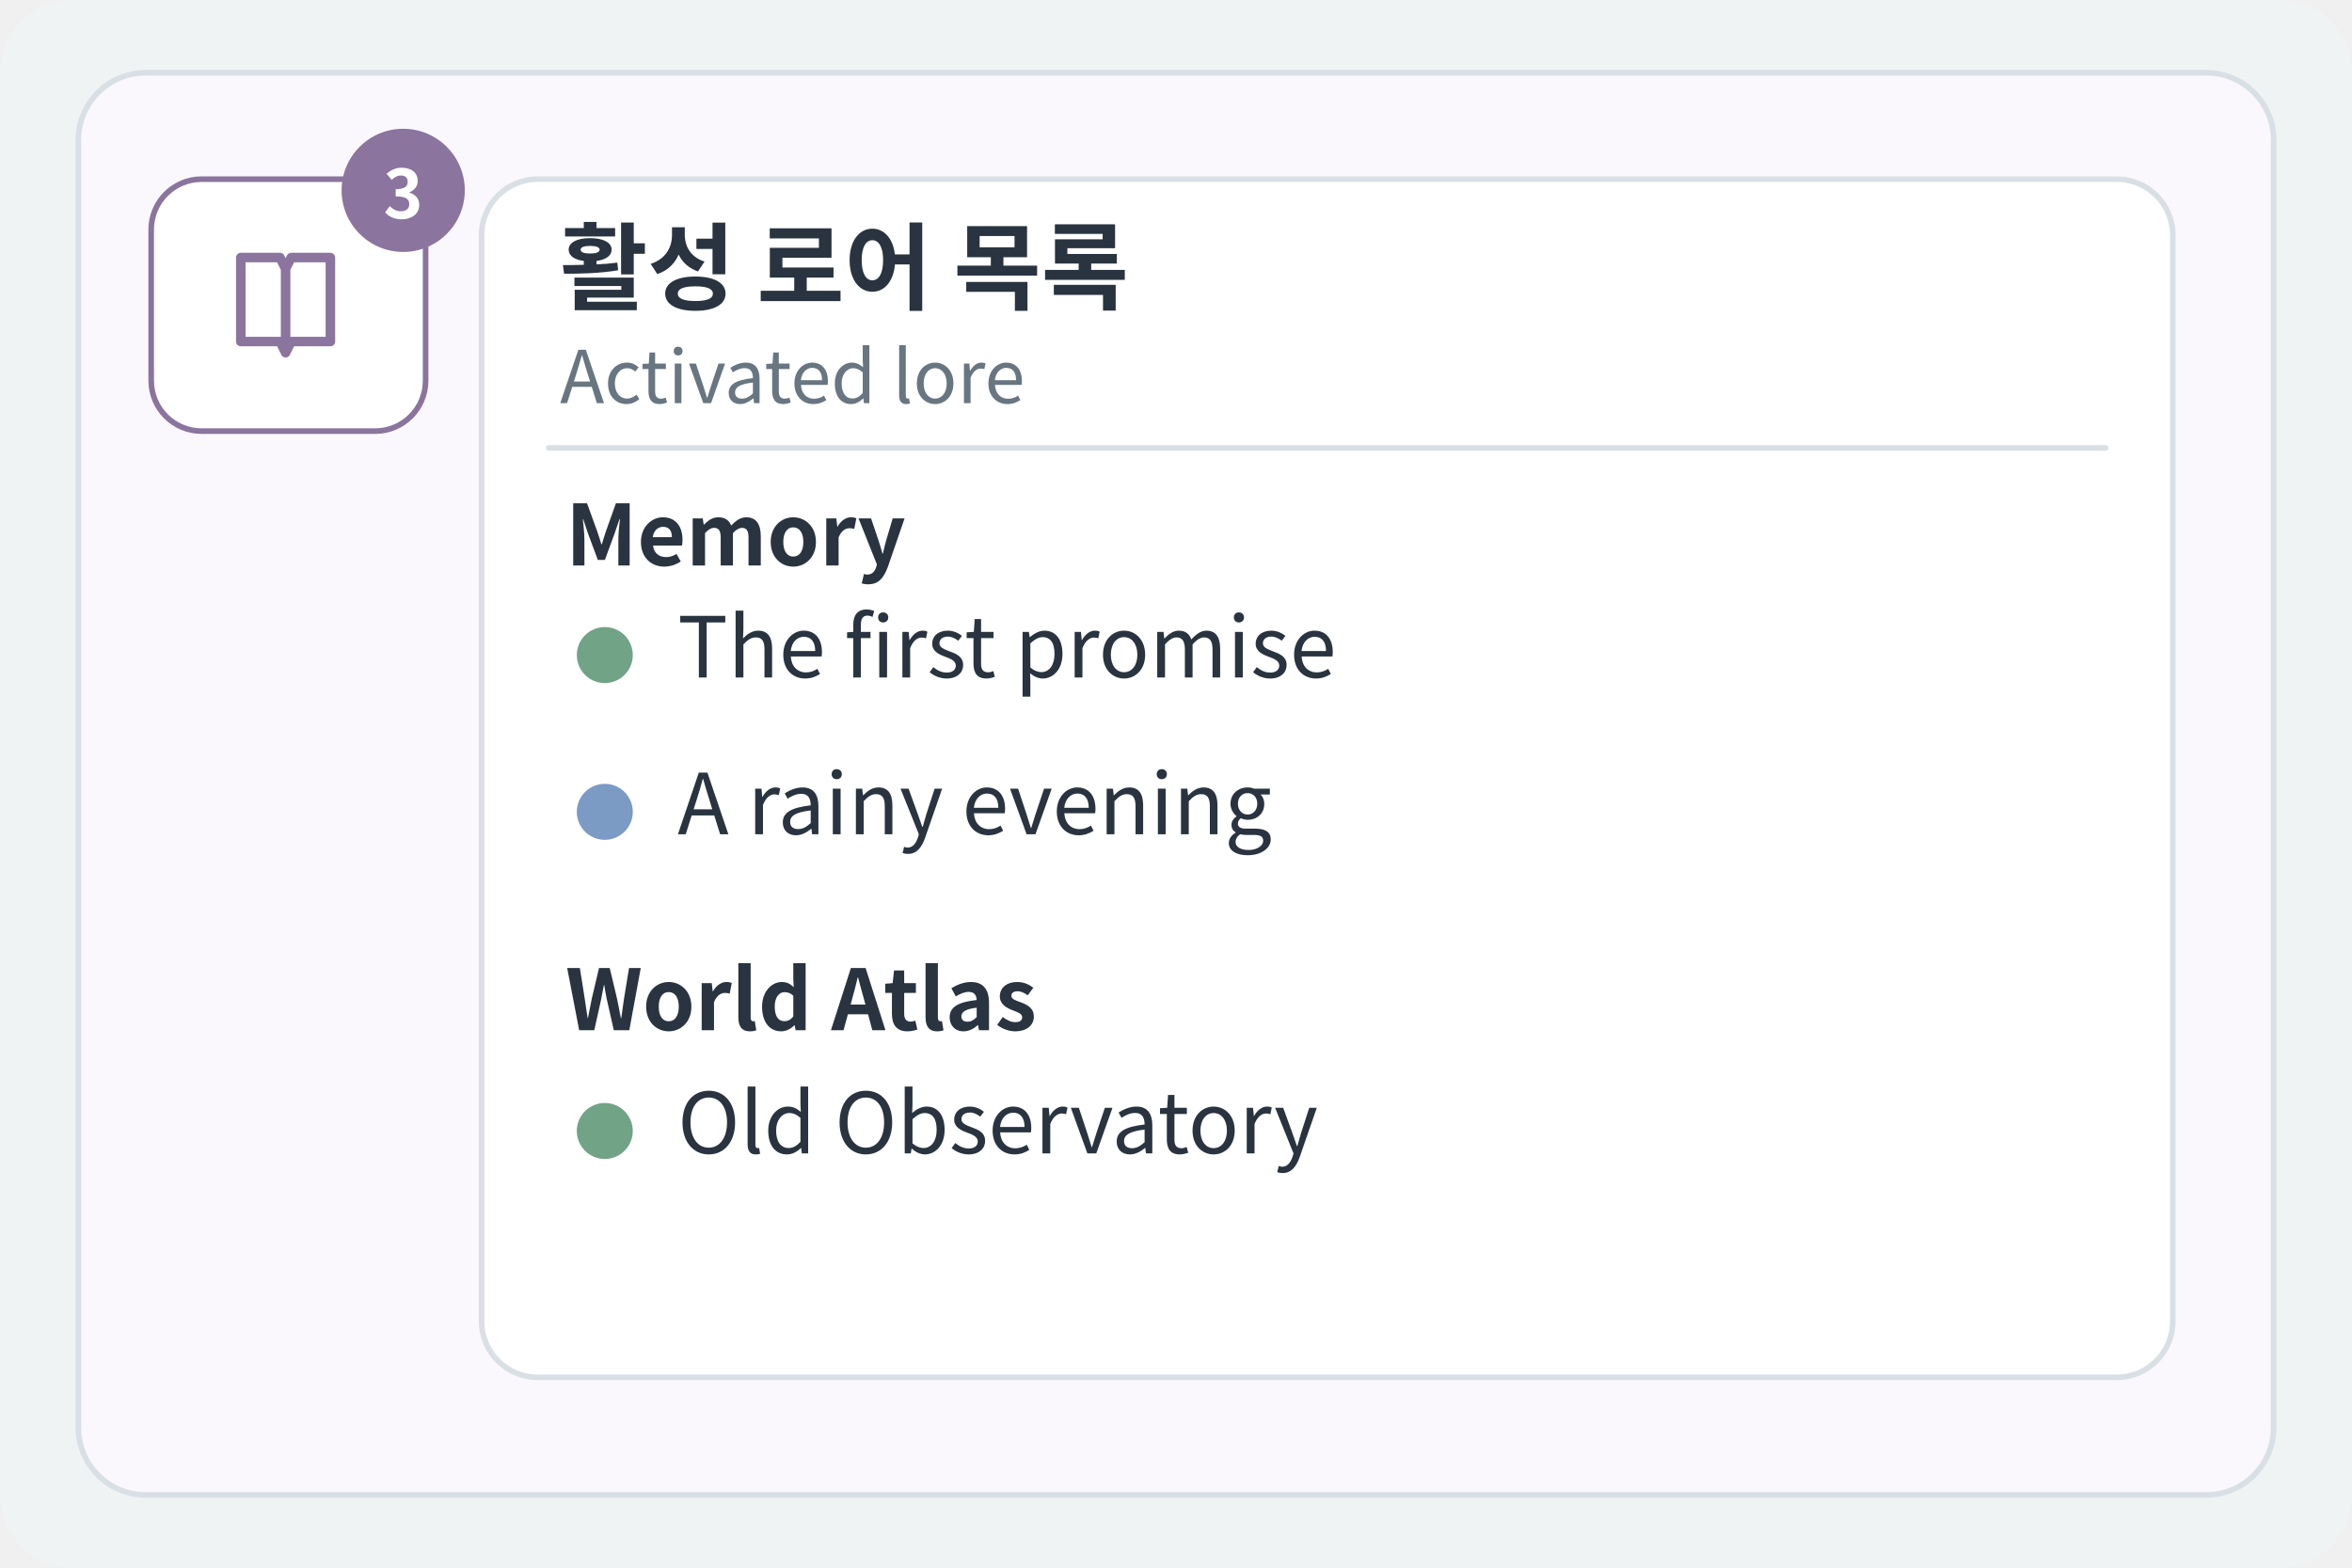
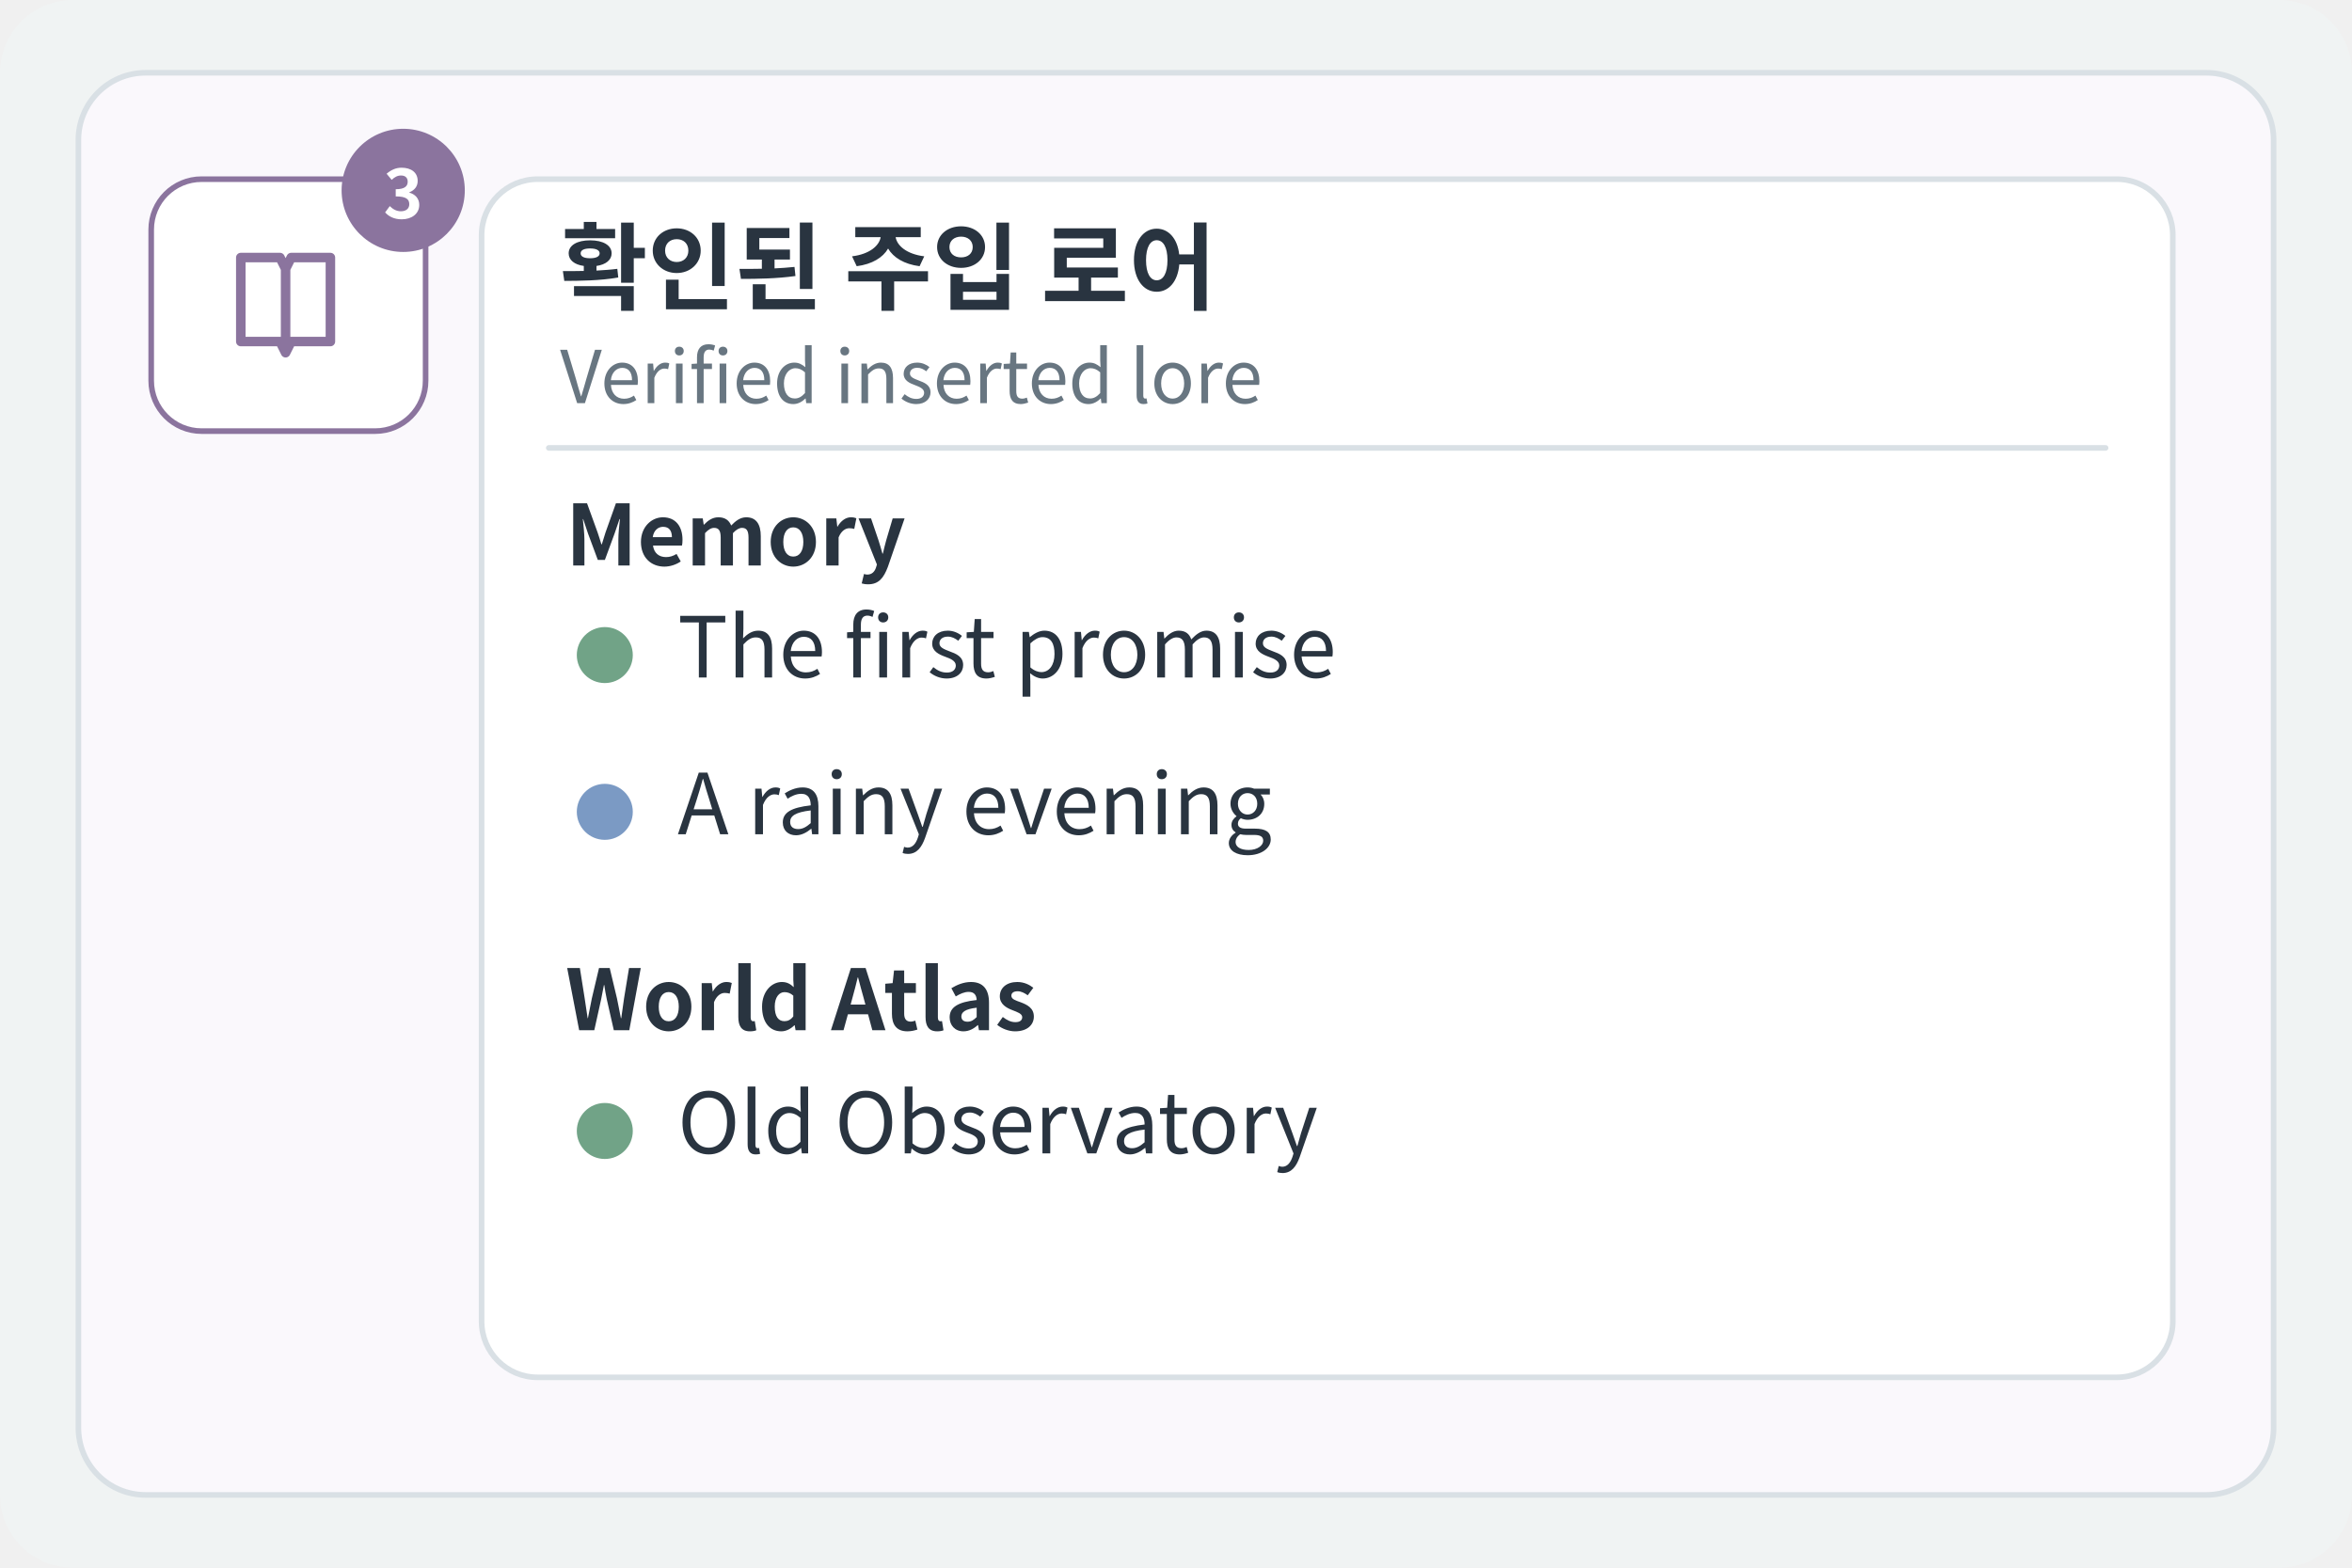
<svg xmlns="http://www.w3.org/2000/svg" width="420" height="280" viewBox="0 0 420 280" role="img">
  <style>text{font-family:'Noto Sans CJK KR', 'Noto Sans KR', 'Malgun Gothic', 'Apple SD Gothic Neo', Arial, sans-serif;} .t{font-size:19px;font-weight:650;fill:#293440} .en{font-size:13px;fill:#687681}</style>
  <rect x="0" y="0" width="420" height="280" rx="13" fill="#f0f3f3" />
  <rect x="14" y="13" width="392" height="254" rx="12" fill="#faf8fc" stroke="#d9e0e5" stroke-width="1" />
  <rect x="27" y="32" width="49" height="45" rx="9" fill="#ffffff" stroke="#8b749e" stroke-width="1" />
  <path d="M43 46h7l1 2 1-2h7v15h-7l-1 2-1-2h-7z M51 48v15" fill="none" stroke="#8b749e" stroke-width="1.7" stroke-linejoin="round" stroke-linecap="round" />
  <circle cx="72" cy="34" r="11" fill="#8b749e" />
  <text x="72" y="39" font-size="12" font-weight="650" fill="#ffffff" text-anchor="middle">3</text>
  <rect x="86" y="32" width="302" height="214" rx="10" fill="#ffffff" stroke="#d9e0e5" stroke-width="1" />
-   <text x="100" y="54" font-size="17" font-weight="650" fill="#293440" text-anchor="start">활성 로어 목록</text>
-   <text x="100" y="72" font-size="13" font-weight="400" fill="#687681" text-anchor="start">Activated lore</text>
+   <text x="100" y="54" font-size="17" font-weight="650" fill="#293440" text-anchor="start">확인된 주입 로어</text>
+   <text x="100" y="72" font-size="13" font-weight="400" fill="#687681" text-anchor="start">Verified inserted lore</text>
  <path d="M98 80L376 80" fill="none" stroke="#d9e0e5" stroke-width="1" stroke-linecap="round" />
  <text x="101" y="101" font-size="15" font-weight="650" fill="#293440" text-anchor="start">Memory</text>
  <circle cx="108" cy="117" r="5" fill="#71a387" />
  <text x="121" y="121" font-size="15" font-weight="400" fill="#293440" text-anchor="start">The first promise</text>
  <circle cx="108" cy="145" r="5" fill="#7b9ac4" />
  <text x="121" y="149" font-size="15" font-weight="400" fill="#293440" text-anchor="start">A rainy evening</text>
  <text x="101" y="184" font-size="15" font-weight="650" fill="#293440" text-anchor="start">World Atlas</text>
  <circle cx="108" cy="202" r="5" fill="#71a387" />
  <text x="121" y="206" font-size="15" font-weight="400" fill="#293440" text-anchor="start">Old Observatory</text>
</svg>
